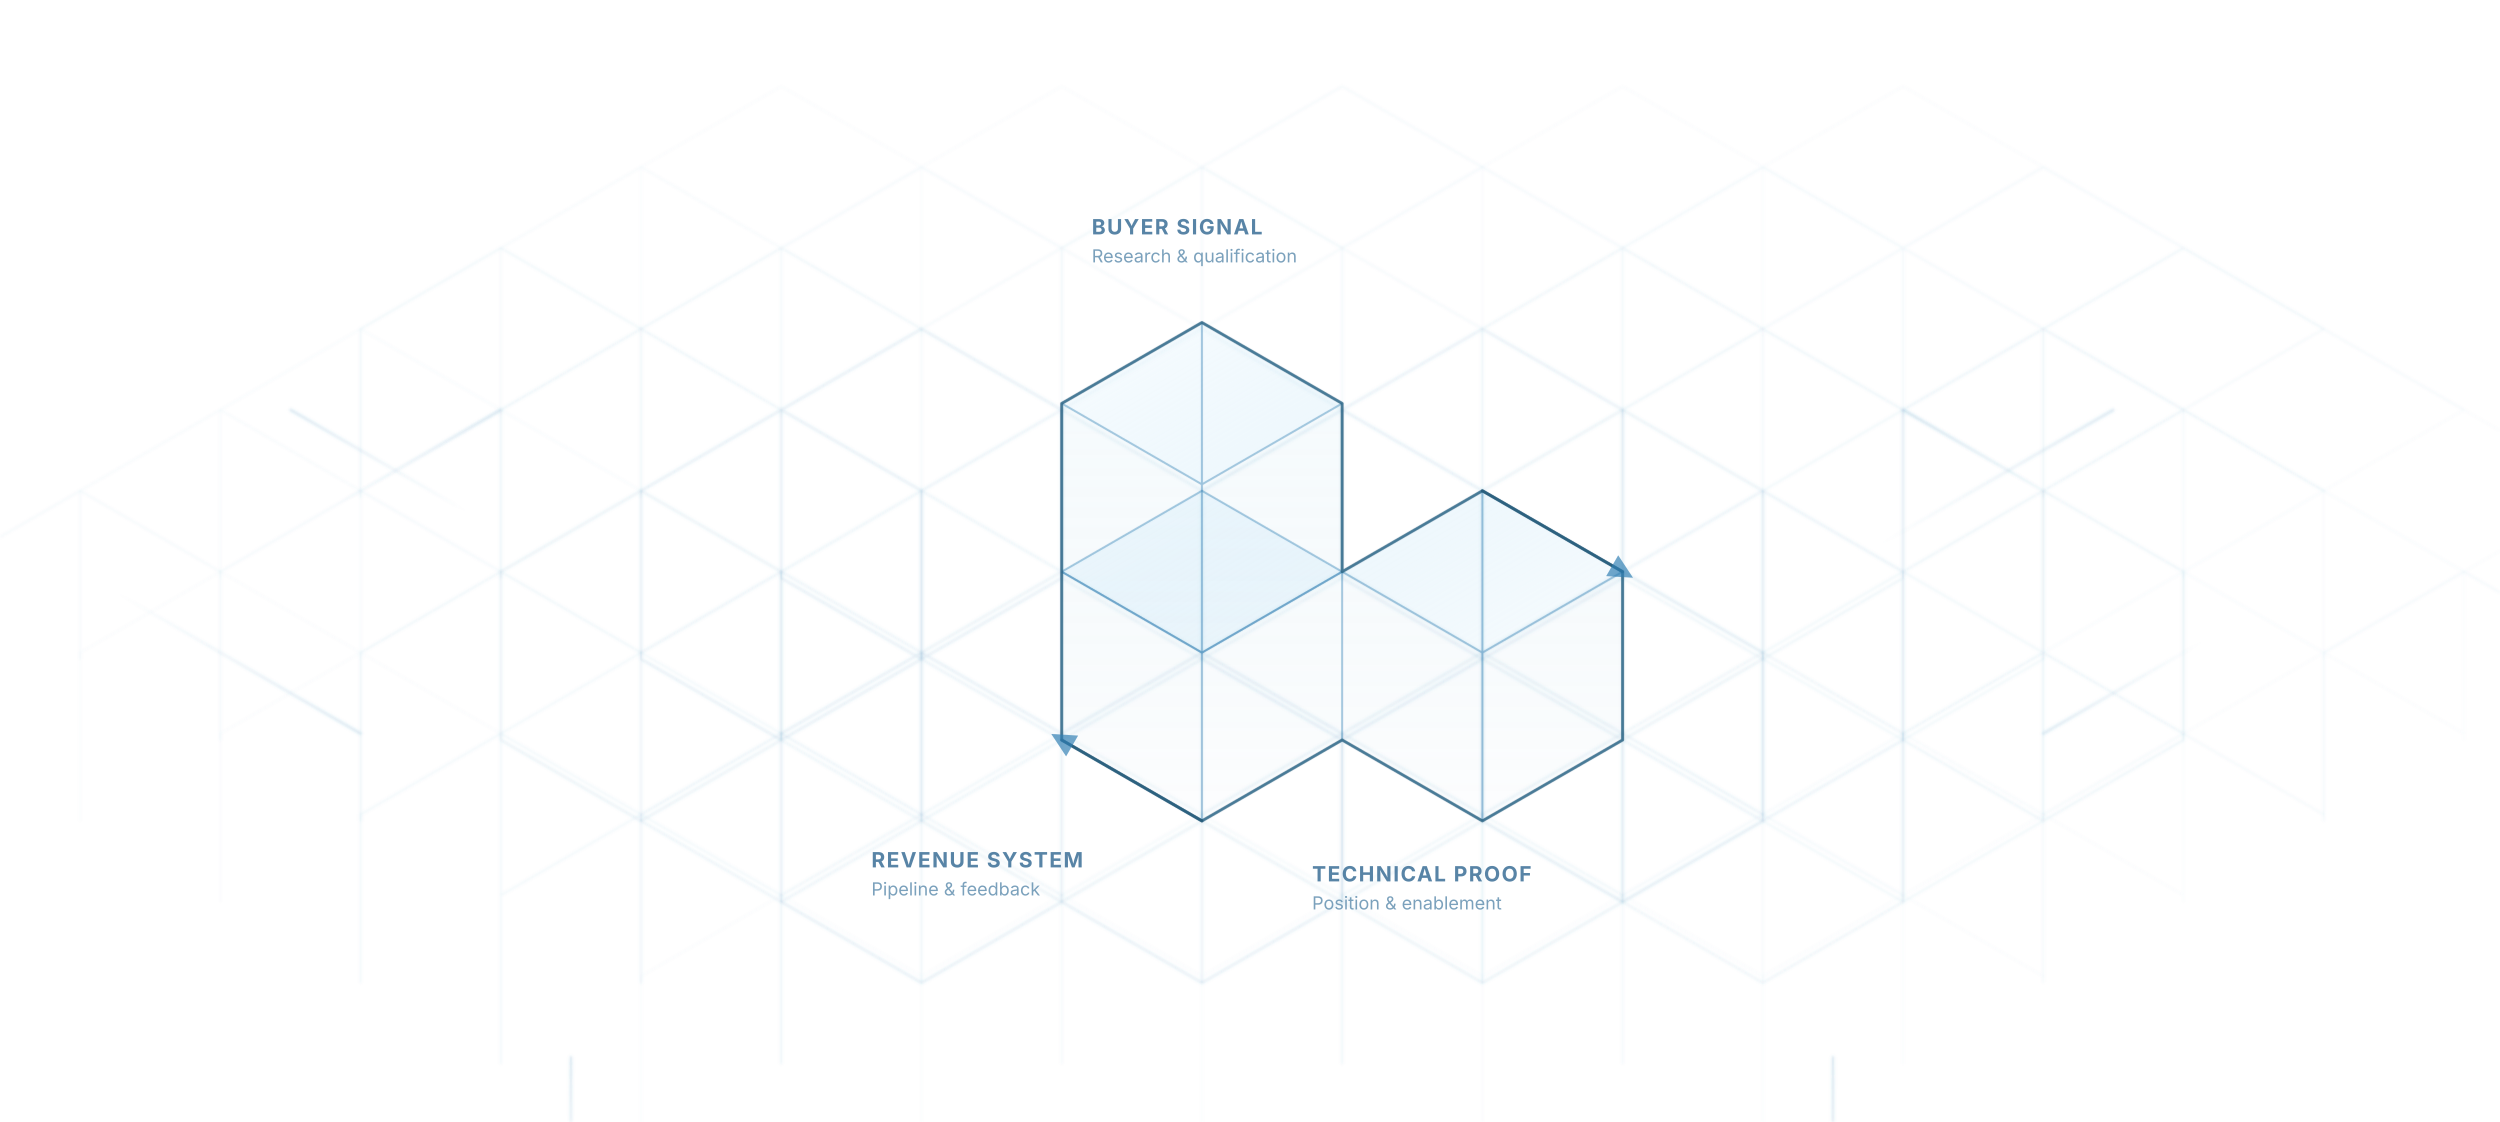
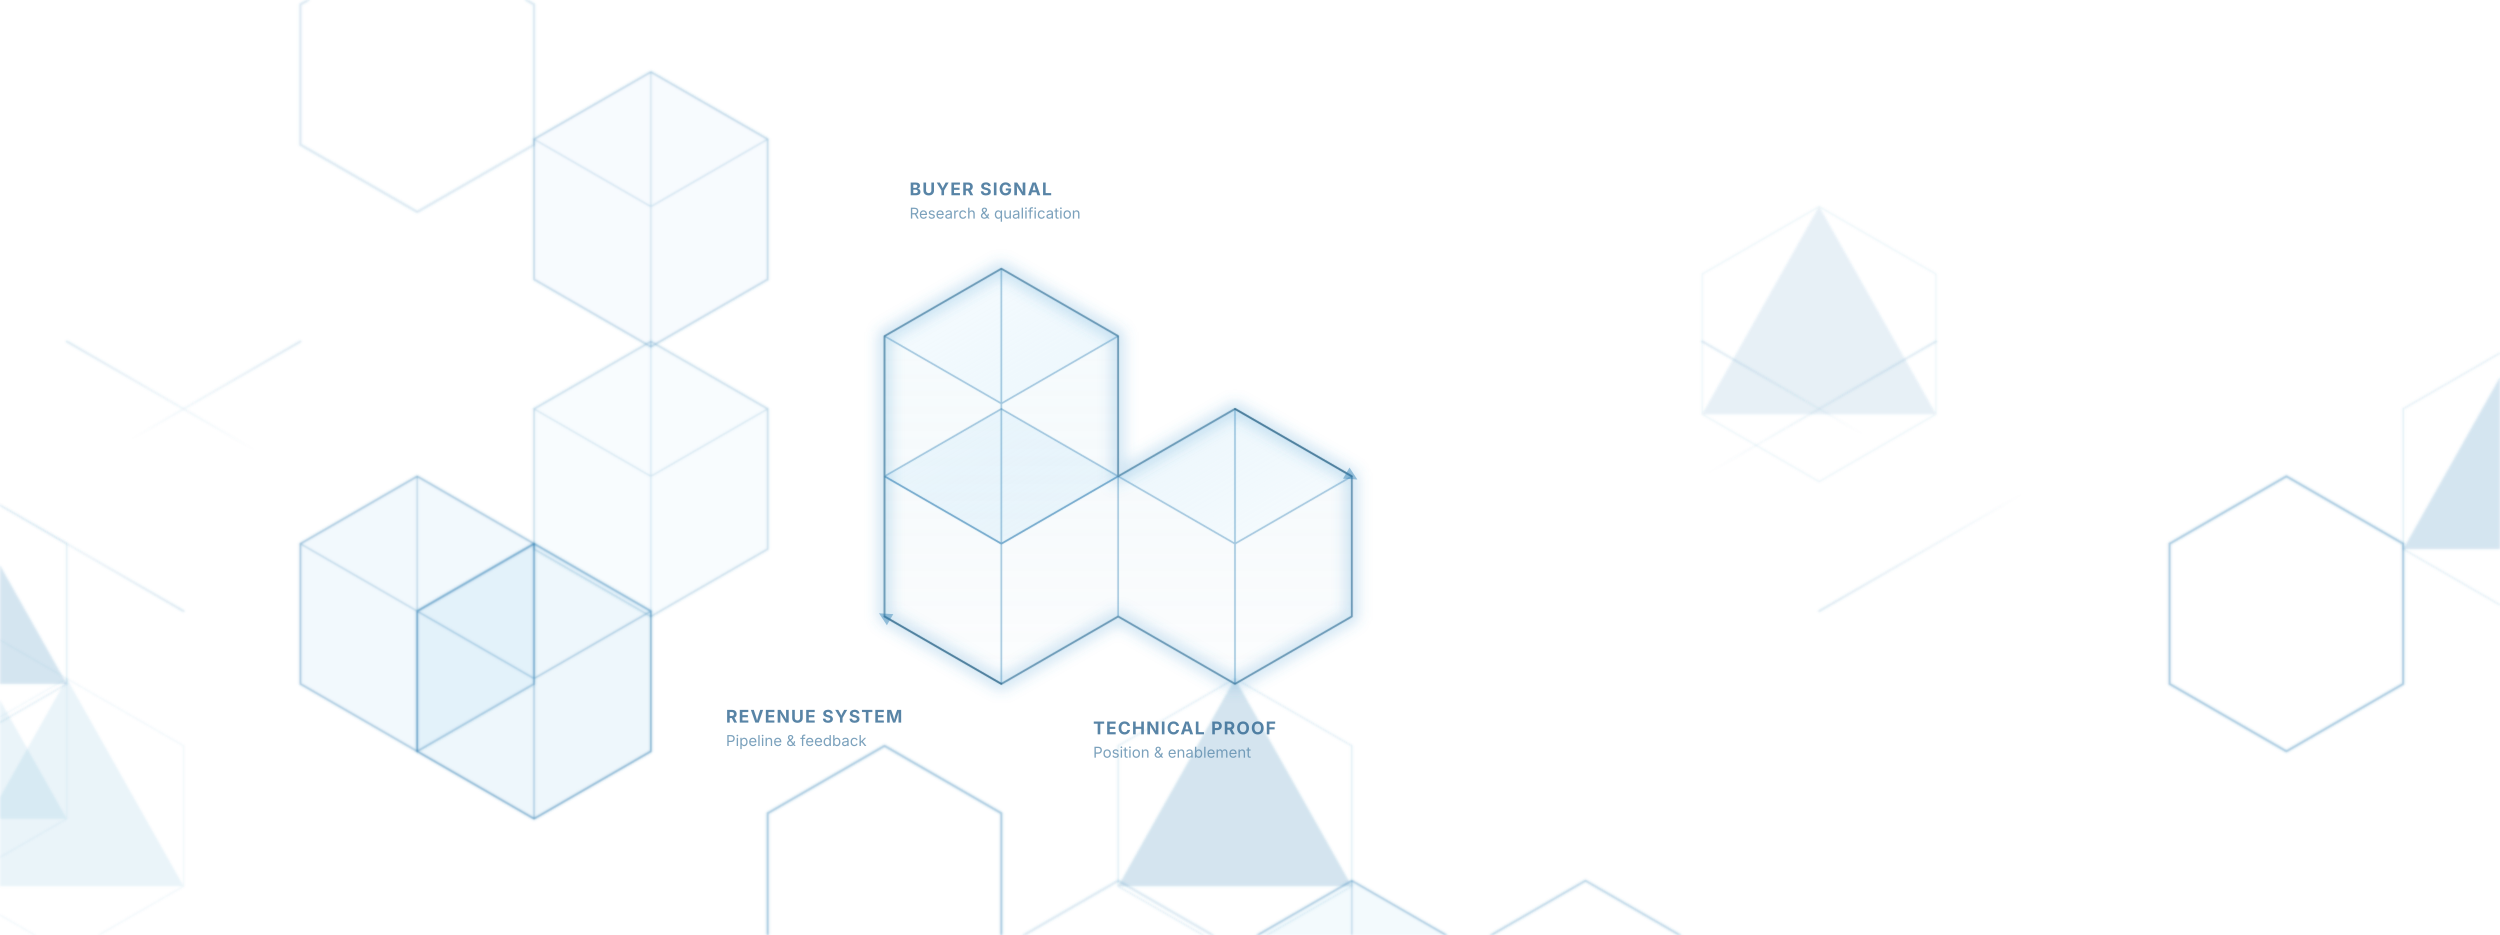
- <svg xmlns="http://www.w3.org/2000/svg" viewBox="0 0 1248 560" fill="none" aria-hidden="true">
+ <svg xmlns="http://www.w3.org/2000/svg" viewBox="0 0 1498 560" fill="none" aria-hidden="true">
  <defs>
    <filter id="mistSoft" x="-40%" y="-40%" width="180%" height="180%">
      <feGaussianBlur stdDeviation="0.9" />
    </filter>
    <filter id="mistFaint" x="-60%" y="-60%" width="220%" height="220%">
-       <feGaussianBlur stdDeviation="0.35" />
+       <feGaussianBlur stdDeviation="0.5" />
    </filter>
-     <marker id="arrowHeadF" markerWidth="8" markerHeight="8" refX="4" refY="4" orient="auto">
-       <path d="M0 0 L8 4 L0 8 Z" fill="#2f7fb3" fill-opacity=".68" />
+     <filter id="loopGlow" x="-80%" y="-80%" width="260%" height="260%">
+       <feGaussianBlur stdDeviation="4.2" />
+     </filter>
+     <marker id="arrowHeadF" markerWidth="7" markerHeight="7" refX="3.5" refY="3.5" orient="auto">
+       <path d="M0 0 L7 3.5 L0 7 Z" fill="#2f7fb3" fill-opacity=".45" />
    </marker>
    <linearGradient id="topFillF" x1="0" y1="0" x2="1" y2="1">
      <stop stop-color="#f4fbff" stop-opacity=".5" />
      <stop offset="1" stop-color="#8fcdee" stop-opacity=".06" />
    </linearGradient>
    <linearGradient id="sideFillF" x1="0" y1="0" x2="0" y2="1">
      <stop stop-color="#9fd4ea" stop-opacity=".09" />
      <stop offset="1" stop-color="#2f7fb3" stop-opacity=".012" />
    </linearGradient>
  </defs>
  <g filter="url(#mistSoft)">
-     <g stroke="#2f7fb3" stroke-width=".8" stroke-opacity="0.22" fill="none">
-       <path d="M810 285.4 880 325.8 880 409.8 810 450.2 740 409.8 740 325.8Z" />
-     </g>
-     <g stroke="#2f7fb3" stroke-width=".8" stroke-opacity="0.19" fill="none">
-       <path d="M670 204.6 740 245 740 329 670 369.4 600 329 600 245Z" />
-     </g>
-     <g stroke="#2f7fb3" stroke-width=".8" stroke-opacity="0.18" fill="none">
-       <path d="M460 164.2 530 204.6 530 288.6 460 329 390 288.6 390 204.6Z M390 204.6 460 245 460 329 390 369.4 320 329 320 245Z M460 325.8 530 366.2 530 450.2 460 490.6 390 450.2 390 366.2Z M600 325.8 670 366.2 670 450.2 600 490.6 530 450.2 530 366.2Z" />
-     </g>
-     <g stroke="#2f7fb3" stroke-width=".8" stroke-opacity="0.17" fill="none">
-       <path d="M740 164.2 810 204.6 810 288.6 740 329 670 288.6 670 204.6Z" />
-     </g>
-     <g stroke="#2f7fb3" stroke-width=".8" stroke-opacity="0.15" fill="none">
-       <path d="M320 245 390 285.4 390 369.4 320 409.8 250 369.4 250 285.4Z M530 285.4 600 325.8 600 409.8 530 450.2 460 409.8 460 325.8Z M810 204.6 880 245 880 329 810 369.4 740 329 740 245Z M670 285.4 740 325.8 740 409.8 670 450.2 600 409.8 600 325.8Z M740 325.8 810 366.2 810 450.2 740 490.6 670 450.2 670 366.2Z" />
-     </g>
-     <g stroke="#2f7fb3" stroke-width=".8" stroke-opacity="0.14" fill="none">
-       <path d="M530 204.6 600 245 600 329 530 369.4 460 329 460 245Z M880 245 950 285.4 950 369.4 880 409.8 810 369.4 810 285.4Z" />
-     </g>
-     <g stroke="#2f7fb3" stroke-width=".8" stroke-opacity="0.13" fill="none">
-       <path d="M390 285.4 460 325.8 460 409.8 390 450.2 320 409.8 320 325.8Z" />
-     </g>
-     <g stroke="#2f7fb3" stroke-width=".8" stroke-opacity="0.12" fill="none">
-       <path d="M600 164.2 670 204.6 670 288.6 600 329 530 288.6 530 204.6Z M460 245 530 285.4 530 369.4 460 409.8 390 369.4 390 285.4Z" />
-     </g>
-     <g stroke="#2f7fb3" stroke-width=".8" stroke-opacity="0.11" fill="none">
-       <path d="M880 325.8 950 366.2 950 450.2 880 490.6 810 450.2 810 366.2Z" />
-     </g>
-     <g stroke="#2f7fb3" stroke-width=".8" stroke-opacity="0.1" fill="none">
-       <path d="M880 164.2 950 204.6 950 288.6 880 329 810 288.6 810 204.6Z M1020 245 1090 285.4 1090 369.4 1020 409.8 950 369.4 950 285.4Z" />
-     </g>
-     <g stroke="#2f7fb3" stroke-width=".8" stroke-opacity="0.08" fill="none">
-       <path d="M950 204.6 1020 245 1020 329 950 369.4 880 329 880 245Z M950 285.4 1020 325.8 1020 409.8 950 450.2 880 409.8 880 325.8Z" />
-     </g>
-     <g stroke="#2f7fb3" stroke-width=".7" stroke-opacity="0.16" stroke-linecap="round" fill="none">
-       <path d="M600 490.6 600 406.6 670 366.2 740 406.6 M740 490.6 740 406.6 810 366.2 880 406.6" />
-     </g>
-     <g stroke="#2f7fb3" stroke-width=".7" stroke-opacity="0.14" stroke-linecap="round" fill="none">
-       <path d="M320 490.6 320 406.6 390 366.2 460 406.6" />
-     </g>
-     <g stroke="#2f7fb3" stroke-width=".7" stroke-opacity="0.13" stroke-linecap="round" fill="none">
-       <path d="M950 288.6 950 204.6 1020 164.2 1090 204.6" />
-     </g>
-     <g stroke="#2f7fb3" stroke-width=".7" stroke-opacity="0.12" stroke-linecap="round" fill="none">
-       <path d="M250 288.6 250 204.6 320 164.2 390 204.6 M1020 329 1020 245 1090 204.6 1160 245 M950 450.2 950 366.2 1020 325.8 1090 366.2" />
-     </g>
-     <g stroke="#2f7fb3" stroke-width=".7" stroke-opacity="0.11" stroke-linecap="round" fill="none">
-       <path d="M740 248.2 740 164.2 810 123.8 880 164.2 M390 531 390 446.9 460 406.6 530 446.9" />
-     </g>
-     <g stroke="#2f7fb3" stroke-width=".7" stroke-opacity="0.1" stroke-linecap="round" fill="none">
-       <path d="M320 248.2 320 164.2 390 123.8 460 164.2 M180 409.8 180 325.8 250 285.4 320 325.8 M460 490.6 460 406.6 530 366.2 600 406.6 M1020 248.2 1020 164.2 1090 123.8 1160 164.2 M670 531 670 446.9 740 406.6 810 446.9" />
-     </g>
-     <g stroke="#2f7fb3" stroke-width=".7" stroke-opacity="0.09" stroke-linecap="round" fill="none">
-       <path d="M180 248.2 180 164.2 250 123.8 320 164.2 M530 207.8 530 123.8 600 83.4 670 123.8" />
-     </g>
-     <g stroke="#2f7fb3" stroke-width=".7" stroke-opacity="0.08" stroke-linecap="round" fill="none">
-       <path d="M250 450.2 250 366.2 320 325.8 390 366.2 M180 490.6 180 406.6 250 366.2 320 406.6 M810 207.8 810 123.8 880 83.4 950 123.8 M250 531 250 446.9 320 406.6 390 446.9" />
-     </g>
-     <g stroke="#2f7fb3" stroke-width=".7" stroke-opacity="0.07" stroke-linecap="round" fill="none">
-       <path d="M390 207.8 390 123.8 460 83.4 530 123.8 M110 369.4 110 285.4 180 245 250 285.4 M670 207.8 670 123.8 740 83.4 810 123.8 M950 207.8 950 123.8 1020 83.4 1090 123.8 M880 248.2 880 164.2 950 123.8 1020 164.2 M810 531 810 446.9 880 406.6 950 446.9 M1160 409.8 1160 325.8 1230 285.4 1300 325.8" />
-     </g>
-     <g stroke="#2f7fb3" stroke-width=".7" stroke-opacity="0.06" stroke-linecap="round" fill="none">
-       <path d="M-30 369.4 -30 285.4 40 245 110 285.4 M600 167.4 600 83.4 670 43.1 740 83.4 M460 248.2 460 164.2 530 123.8 600 164.2 M600 248.2 600 164.2 670 123.8 740 164.2 M530 531 530 446.9 600 406.6 670 446.9 M1090 288.6 1090 204.6 1160 164.2 1230 204.6 M1020 490.6 1020 406.6 1090 366.2 1160 406.6" />
-     </g>
-     <g stroke="#2f7fb3" stroke-width=".7" stroke-opacity="0.05" stroke-linecap="round" fill="none">
-       <path d="M250 207.8 250 123.8 320 83.4 390 123.8 M40 329 40 245 110 204.6 180 245 M880 490.6 880 406.6 950 366.2 1020 406.6" />
-     </g>
-     <g stroke="#2f7fb3" stroke-width=".7" stroke-opacity="0.04" stroke-linecap="round" fill="none">
-       <path d="M110 288.6 110 204.6 180 164.2 250 204.6 M180 329 180 245 250 204.6 320 245 M1090 369.4 1090 285.4 1160 245 1230 285.4 M1020 409.8 1020 325.8 1090 285.4 1160 325.8" />
-     </g>
-     <g stroke="#2f7fb3" stroke-width=".7" stroke-opacity="0.03" stroke-linecap="round" fill="none">
-       <path d="M320 167.4 320 83.4 390 43.1 460 83.4 M460 167.4 460 83.4 530 43.1 600 83.4 M40 409.8 40 325.8 110 285.4 180 325.8 M110 450.2 110 366.2 180 325.8 250 366.2 M740 167.4 740 83.4 810 43.1 880 83.4 M880 167.4 880 83.4 950 43.1 1020 83.4 M320 571.3 320 487.3 390 446.9 460 487.3 M460 571.3 460 487.3 530 446.9 600 487.3 M600 571.3 600 487.3 670 446.9 740 487.3 M1160 329 1160 245 1230 204.6 1300 245 M740 571.3 740 487.3 810 446.9 880 487.3 M1230 369.4 1230 285.4 1300 245 1370 285.4 M1090 450.2 1090 366.2 1160 325.8 1230 366.2 M950 531 950 446.9 1020 406.6 1090 446.9 M880 571.3 880 487.3 950 446.9 1020 487.3" />
-     </g>
+     <path d="M-310 366.2 -240 490.6 -380 490.6Z" fill="#2f7fb3" fill-opacity="0.196" stroke="none" />
+     <path d="M-310 366.2 -240 406.6 -240 490.6 -310 531 -380 490.6 -380 406.6Z" fill="none" stroke="#2f7fb3" stroke-width=".7" stroke-opacity="0.171" />
+   </g>
+   <g filter="url(#mistSoft)">
+     <path d="M-380 325.8 -310 366.2 -380 406.6 -450 366.2Z M-450 366.2 -380 406.6 -380 490.6 -450 450.2Z M-310 366.2 -380 406.6 -380 490.6 -310 450.2Z" fill="#8fcdee" fill-opacity="0.046" stroke="none" />
+     <path d="M-380 325.8 -310 366.2 -310 450.2 -380 490.6 -450 450.2 -450 366.2Z" fill="none" stroke="#2f7fb3" stroke-width="1" stroke-opacity="0.21" />
+     <path d="M-450 366.2 -380 406.6 -310 366.2 M-380 325.8 -380 406.6 -380 490.6" fill="none" stroke="#2f7fb3" stroke-width=".8" stroke-opacity="0.147" />
+   </g>
+   <g filter="url(#mistSoft)">
+     <path d="M320 568.1 390 608.5 390 692.5 320 732.9 250 692.5 250 608.5Z" fill="none" stroke="#2f7fb3" stroke-width="1.2" stroke-opacity="0.21" />
+   </g>
+   <g filter="url(#mistSoft)">
+     <path d="M950 527.7 1020 568.1 1020 652.1 950 692.5 880 652.1 880 568.1Z" fill="none" stroke="#2f7fb3" stroke-width="1.2" stroke-opacity="0.35" />
+   </g>
+   <g filter="url(#mistSoft)">
+     <path d="M1510 204.6 1580 329 1440 329Z" fill="#2f7fb3" fill-opacity="0.196" stroke="none" />
+     <path d="M1510 204.6 1580 245 1580 329 1510 369.4 1440 329 1440 245Z" fill="none" stroke="#2f7fb3" stroke-width=".7" stroke-opacity="0.171" />
+   </g>
+   <g filter="url(#mistSoft)">
+     <path d="M-310 285.4 -240 409.8 -380 409.8Z" fill="#2f7fb3" fill-opacity="0.196" stroke="none" />
+     <path d="M-310 285.4 -240 325.8 -240 409.8 -310 450.2 -380 409.8 -380 325.8Z" fill="none" stroke="#2f7fb3" stroke-width=".7" stroke-opacity="0.171" />
+   </g>
+   <g filter="url(#mistSoft)">
+     <path d="M-30 366.2 40 490.6 -100 490.6Z" fill="#2f7fb3" fill-opacity="0.084" stroke="none" />
+     <path d="M-30 366.2 40 406.6 40 490.6 -30 531 -100 490.6 -100 406.6Z" fill="none" stroke="#2f7fb3" stroke-width=".7" stroke-opacity="0.073" />
+   </g>
+   <g filter="url(#mistSoft)">
+     <path d="M40 406.6 110 531 -30 531Z" fill="#2f7fb3" fill-opacity="0.084" stroke="none" />
+     <path d="M40 406.6 110 446.9 110 531 40 571.3 -30 531 -30 446.9Z" fill="none" stroke="#2f7fb3" stroke-width=".7" stroke-opacity="0.073" />
+   </g>
+   <g filter="url(#mistSoft)">
+     <path d="M390 43.1 460 83.4 390 123.8 320 83.4Z M320 83.4 390 123.8 390 207.8 320 167.4Z M460 83.4 390 123.8 390 207.8 460 167.4Z" fill="#8fcdee" fill-opacity="0.077" stroke="none" />
+     <path d="M390 43.1 460 83.4 460 167.4 390 207.8 320 167.4 320 83.4Z" fill="none" stroke="#2f7fb3" stroke-width="1" stroke-opacity="0.35" />
+     <path d="M320 83.4 390 123.8 460 83.4 M390 43.1 390 123.8 390 207.8" fill="none" stroke="#2f7fb3" stroke-width=".8" stroke-opacity="0.245" />
+   </g>
+   <g filter="url(#mistSoft)">
+     <path d="M-100 164.2 -30 204.6 -30 288.6 -100 329 -170 288.6 -170 204.6Z" fill="none" stroke="#2f7fb3" stroke-width="1.2" stroke-opacity="0.49" />
+   </g>
+   <g filter="url(#mistSoft)">
+     <path d="M-170 446.9 -100 487.3 -100 571.3 -170 611.7 -240 571.3 -240 487.3Z" fill="none" stroke="#2f7fb3" stroke-width="1.2" stroke-opacity="0.21" />
+   </g>
+   <g filter="url(#mistSoft)">
+     <path d="M320 325.8 390 366.2 320 406.6 250 366.2Z M250 366.2 320 406.6 320 490.6 250 450.2Z M390 366.2 320 406.6 320 490.6 390 450.2Z" fill="#8fcdee" fill-opacity="0.154" stroke="none" />
+     <path d="M320 325.8 390 366.2 390 450.2 320 490.6 250 450.2 250 366.2Z" fill="none" stroke="#2f7fb3" stroke-width="1" stroke-opacity="0.7" />
+     <path d="M250 366.2 320 406.6 390 366.2 M320 325.8 320 406.6 320 490.6" fill="none" stroke="#2f7fb3" stroke-width=".8" stroke-opacity="0.49" />
+   </g>
+   <g filter="url(#mistSoft)">
+     <path d="M1090 123.8 1160 248.2 1020 248.2Z" fill="#2f7fb3" fill-opacity="0.12" stroke="none" />
+     <path d="M1090 123.8 1160 164.2 1160 248.2 1090 288.6 1020 248.2 1020 164.2Z" fill="none" stroke="#2f7fb3" stroke-width=".7" stroke-opacity="0.105" />
+   </g>
+   <g filter="url(#mistSoft)">
+     <path d="M670 527.7 740 568.1 740 652.1 670 692.5 600 652.1 600 568.1Z" fill="none" stroke="#2f7fb3" stroke-width="1.2" stroke-opacity="0.21" />
+   </g>
+   <g filter="url(#mistSoft)">
+     <path d="M740 406.6 810 531 670 531Z" fill="#2f7fb3" fill-opacity="0.2" stroke="none" />
+     <path d="M740 406.6 810 446.9 810 531 740 571.3 670 531 670 446.9Z" fill="none" stroke="#2f7fb3" stroke-width=".7" stroke-opacity="0.175" />
+   </g>
+   <g filter="url(#mistSoft)">
+     <path d="M250 -37.7 320 2.7 320 86.7 250 127 180 86.7 180 2.7Z" fill="none" stroke="#2f7fb3" stroke-width="1.2" stroke-opacity="0.21" />
+   </g>
+   <g filter="url(#mistSoft)">
+     <path d="M390 204.6 460 245 390 285.4 320 245Z M320 245 390 285.4 390 369.4 320 329Z M460 245 390 285.4 390 369.4 460 329Z" fill="#8fcdee" fill-opacity="0.066" stroke="none" />
+     <path d="M390 204.6 460 245 460 329 390 369.4 320 329 320 245Z" fill="none" stroke="#2f7fb3" stroke-width="1" stroke-opacity="0.3" />
+     <path d="M320 245 390 285.4 460 245 M390 204.6 390 285.4 390 369.4" fill="none" stroke="#2f7fb3" stroke-width=".8" stroke-opacity="0.21" />
+   </g>
+   <g filter="url(#mistSoft)">
+     <path d="M1370 285.4 1440 325.8 1440 409.8 1370 450.2 1300 409.8 1300 325.8Z" fill="none" stroke="#2f7fb3" stroke-width="1.2" stroke-opacity="0.49" />
+   </g>
+   <g filter="url(#mistSoft)">
+     <path d="M530 446.9 600 487.3 600 571.3 530 611.7 460 571.3 460 487.3Z" fill="none" stroke="#2f7fb3" stroke-width="1.2" stroke-opacity="0.49" />
+   </g>
+   <g filter="url(#mistSoft)">
+     <path d="M810 527.7 880 568.1 810 608.5 740 568.1Z M740 568.1 810 608.5 810 692.5 740 652.1Z M880 568.1 810 608.5 810 692.5 880 652.1Z" fill="#8fcdee" fill-opacity="0.108" stroke="none" />
+     <path d="M810 527.7 880 568.1 880 652.1 810 692.5 740 652.1 740 568.1Z" fill="none" stroke="#2f7fb3" stroke-width="1" stroke-opacity="0.49" />
+     <path d="M740 568.1 810 608.5 880 568.1 M810 527.7 810 608.5 810 692.5" fill="none" stroke="#2f7fb3" stroke-width=".8" stroke-opacity="0.343" />
+   </g>
+   <g filter="url(#mistSoft)">
+     <path d="M-30 285.4 40 409.8 -100 409.8Z" fill="#2f7fb3" fill-opacity="0.196" stroke="none" />
+     <path d="M-30 285.4 40 325.8 40 409.8 -30 450.2 -100 409.8 -100 325.8Z" fill="none" stroke="#2f7fb3" stroke-width=".7" stroke-opacity="0.171" />
+   </g>
+   <g filter="url(#mistSoft)">
+     <path d="M250 285.4 320 325.8 250 366.2 180 325.8Z M180 325.8 250 366.2 250 450.2 180 409.8Z M320 325.8 250 366.2 250 450.2 320 409.8Z" fill="#8fcdee" fill-opacity="0.11" stroke="none" />
+     <path d="M250 285.4 320 325.8 320 409.8 250 450.2 180 409.8 180 325.8Z" fill="none" stroke="#2f7fb3" stroke-width="1" stroke-opacity="0.5" />
+     <path d="M180 325.8 250 366.2 320 325.8 M250 285.4 250 366.2 250 450.2" fill="none" stroke="#2f7fb3" stroke-width=".8" stroke-opacity="0.35" />
  </g>
  <defs>
-     <linearGradient id="rayFade0" x1="950" y1="204.6" x2="1025.4" y2="248.1" gradientUnits="userSpaceOnUse">
-       <stop stop-color="#2f7fb3" stop-opacity=".24" />
+     <linearGradient id="rayFade0" x1="1020" y1="204.6" x2="1116.7" y2="260.4" gradientUnits="userSpaceOnUse">
+       <stop stop-color="#2f7fb3" stop-opacity=".22" />
      <stop offset="1" stop-color="#2f7fb3" stop-opacity="0" />
    </linearGradient>
-     <linearGradient id="rayFade1" x1="1020" y1="366.2" x2="1099.3" y2="320.4" gradientUnits="userSpaceOnUse">
-       <stop stop-color="#2f7fb3" stop-opacity=".24" />
+     <linearGradient id="rayFade1" x1="1090" y1="366.2" x2="1212.7" y2="295.4" gradientUnits="userSpaceOnUse">
+       <stop stop-color="#2f7fb3" stop-opacity=".22" />
      <stop offset="1" stop-color="#2f7fb3" stop-opacity="0" />
    </linearGradient>
-     <linearGradient id="rayFade2" x1="915" y1="527.7" x2="915" y2="675.4" gradientUnits="userSpaceOnUse">
-       <stop stop-color="#2f7fb3" stop-opacity=".24" />
+     <linearGradient id="rayFade2" x1="985" y1="568.1" x2="985" y2="729.2" gradientUnits="userSpaceOnUse">
+       <stop stop-color="#2f7fb3" stop-opacity=".22" />
      <stop offset="1" stop-color="#2f7fb3" stop-opacity="0" />
    </linearGradient>
-     <linearGradient id="rayFade3" x1="1055" y1="204.6" x2="938.7" y2="271.7" gradientUnits="userSpaceOnUse">
-       <stop stop-color="#2f7fb3" stop-opacity=".24" />
+     <linearGradient id="rayFade3" x1="1160" y1="204.6" x2="1022.8" y2="283.8" gradientUnits="userSpaceOnUse">
+       <stop stop-color="#2f7fb3" stop-opacity=".22" />
      <stop offset="1" stop-color="#2f7fb3" stop-opacity="0" />
    </linearGradient>
-     <linearGradient id="rayFade4" x1="250" y1="204.6" x2="168.3" y2="251.8" gradientUnits="userSpaceOnUse">
-       <stop stop-color="#2f7fb3" stop-opacity=".24" />
+     <linearGradient id="rayFade4" x1="180" y1="204.6" x2="78.2" y2="263.4" gradientUnits="userSpaceOnUse">
+       <stop stop-color="#2f7fb3" stop-opacity=".22" />
      <stop offset="1" stop-color="#2f7fb3" stop-opacity="0" />
    </linearGradient>
-     <linearGradient id="rayFade5" x1="180" y1="366.2" x2="58.1" y2="295.8" gradientUnits="userSpaceOnUse">
-       <stop stop-color="#2f7fb3" stop-opacity=".24" />
+     <linearGradient id="rayFade5" x1="110" y1="366.2" x2="-20.9" y2="290.6" gradientUnits="userSpaceOnUse">
+       <stop stop-color="#2f7fb3" stop-opacity=".22" />
      <stop offset="1" stop-color="#2f7fb3" stop-opacity="0" />
    </linearGradient>
-     <linearGradient id="rayFade6" x1="285" y1="527.7" x2="285" y2="614.6" gradientUnits="userSpaceOnUse">
-       <stop stop-color="#2f7fb3" stop-opacity=".24" />
+     <linearGradient id="rayFade6" x1="215" y1="568.1" x2="215" y2="725.8" gradientUnits="userSpaceOnUse">
+       <stop stop-color="#2f7fb3" stop-opacity=".22" />
      <stop offset="1" stop-color="#2f7fb3" stop-opacity="0" />
    </linearGradient>
-     <linearGradient id="rayFade7" x1="145" y1="204.6" x2="233" y2="255.4" gradientUnits="userSpaceOnUse">
-       <stop stop-color="#2f7fb3" stop-opacity=".24" />
+     <linearGradient id="rayFade7" x1="40" y1="204.6" x2="153.9" y2="270.4" gradientUnits="userSpaceOnUse">
+       <stop stop-color="#2f7fb3" stop-opacity=".22" />
      <stop offset="1" stop-color="#2f7fb3" stop-opacity="0" />
    </linearGradient>
  </defs>
  <g stroke-width="1" stroke-linecap="round" fill="none" filter="url(#mistSoft)">
-     <path d="M950 204.6 1025.4 248.1" stroke="url(#rayFade0)" />
-     <path d="M1020 366.2 1099.3 320.4" stroke="url(#rayFade1)" />
-     <path d="M915 527.7 915 675.4" stroke="url(#rayFade2)" />
-     <path d="M1055 204.6 938.7 271.7" stroke="url(#rayFade3)" />
-     <path d="M250 204.6 168.3 251.8" stroke="url(#rayFade4)" />
-     <path d="M180 366.2 58.1 295.8" stroke="url(#rayFade5)" />
-     <path d="M285 527.7 285 614.6" stroke="url(#rayFade6)" />
-     <path d="M145 204.6 233 255.4" stroke="url(#rayFade7)" />
+     <path d="M1020 204.6 1116.7 260.4" stroke="url(#rayFade0)" />
+     <path d="M1090 366.2 1212.7 295.4" stroke="url(#rayFade1)" />
+     <path d="M985 568.1 985 729.2" stroke="url(#rayFade2)" />
+     <path d="M1160 204.6 1022.8 283.8" stroke="url(#rayFade3)" />
+     <path d="M180 204.6 78.2 263.4" stroke="url(#rayFade4)" />
+     <path d="M110 366.2 -20.9 290.6" stroke="url(#rayFade5)" />
+     <path d="M215 568.1 215 725.8" stroke="url(#rayFade6)" />
+     <path d="M40 204.6 153.9 270.4" stroke="url(#rayFade7)" />
  </g>
  <g stroke="none">
    <path d="M530 285.4 600 325.8 600 409.8 530 369.4Z M670 285.4 600 325.8 600 409.8 670 369.4Z M670 285.4 740 325.8 740 409.8 670 369.4Z M810 285.4 740 325.8 740 409.8 810 369.4Z M530 201.4 600 241.8 600 325.8 530 285.4Z M670 201.4 600 241.8 600 325.8 670 285.4Z" fill="url(#sideFillF)" />
    <path d="M600 245 670 285.4 600 325.8 530 285.4Z M740 245 810 285.4 740 325.8 670 285.4Z M600 161 670 201.4 600 241.8 530 201.4Z" fill="url(#topFillF)" />
  </g>
  <g stroke="#2f7fb3" stroke-width="1" stroke-linejoin="round" stroke-opacity=".42" fill="none" filter="url(#mistFaint)">
    <path d="M600 245 670 285.4 670 369.4 600 409.8 530 369.4 530 285.4Z M740 245 810 285.4 810 369.4 740 409.8 670 369.4 670 285.4Z M600 161 670 201.4 670 285.4 600 325.8 530 285.4 530 201.4Z" />
    <path d="M530 285.4 600 325.8 670 285.4 M600 245 600 325.8 600 409.8 M670 285.4 740 325.8 810 285.4 M740 245 740 325.8 740 409.8 M530 201.4 600 241.8 670 201.4 M600 161 600 241.8 600 325.8" />
  </g>
-   <g stroke="#1f5575" stroke-width="1.5" stroke-linejoin="round" stroke-linecap="round" stroke-opacity=".68" fill="none" filter="url(#mistFaint)">
-     <path d="M530 201.4 600 161 670 201.4 670 285.4 740 245 810 285.4 810 369.4 740 409.8 670 369.4 600 409.8 530 369.4 530 285.4Z" />
-   </g>
-   <g stroke="#1f5575" stroke-width="1.5" stroke-opacity=".68" stroke-linecap="round" fill="none">
+   <path d="M530 201.4 600 161 670 201.4 670 285.4 740 245 810 285.4 810 369.4 740 409.8 670 369.4 600 409.8 530 369.4 530 285.4Z" fill="none" stroke="#4f9fd4" stroke-width="7" stroke-opacity=".3" filter="url(#loopGlow)" />
+   <path d="M530 201.4 600 161 670 201.4 670 285.4 740 245 810 285.4 810 369.4 740 409.8 670 369.4 600 409.8 530 369.4 530 285.4Z" fill="none" stroke="#1f5575" stroke-width="1.1" stroke-linejoin="round" stroke-linecap="round" stroke-opacity=".38" filter="url(#mistFaint)" />
+   <g stroke="#1f5575" stroke-width="1.1" stroke-opacity=".38" stroke-linecap="round" fill="none">
    <path d="M740 245 810 285.4" marker-end="url(#arrowHeadF)" />
    <path d="M600 409.8 530 369.4" marker-end="url(#arrowHeadF)" />
  </g>
  <g transform="translate(545 117)" font-family="Inter, Arial, sans-serif" fill="#2f6690">
    <text font-size="10.5" font-weight="700" letter-spacing=".7" fill-opacity=".8">BUYER SIGNAL</text>
    <text y="14" font-size="9" font-weight="400" fill="#5a89ab" fill-opacity=".8">Research &amp; qualification</text>
  </g>
  <g transform="translate(435 433)" font-family="Inter, Arial, sans-serif" fill="#2f6690">
    <text font-size="10.5" font-weight="700" letter-spacing=".7" fill-opacity=".8">REVENUE SYSTEM</text>
    <text y="14" font-size="9" font-weight="400" fill="#5a89ab" fill-opacity=".8">Pipeline &amp; feedback</text>
  </g>
  <g transform="translate(655 440)" font-family="Inter, Arial, sans-serif" fill="#2f6690">
    <text font-size="10.5" font-weight="700" letter-spacing=".7" fill-opacity=".8">TECHNICAL PROOF</text>
    <text y="14" font-size="9" font-weight="400" fill="#5a89ab" fill-opacity=".8">Position &amp; enablement</text>
  </g>
</svg>
